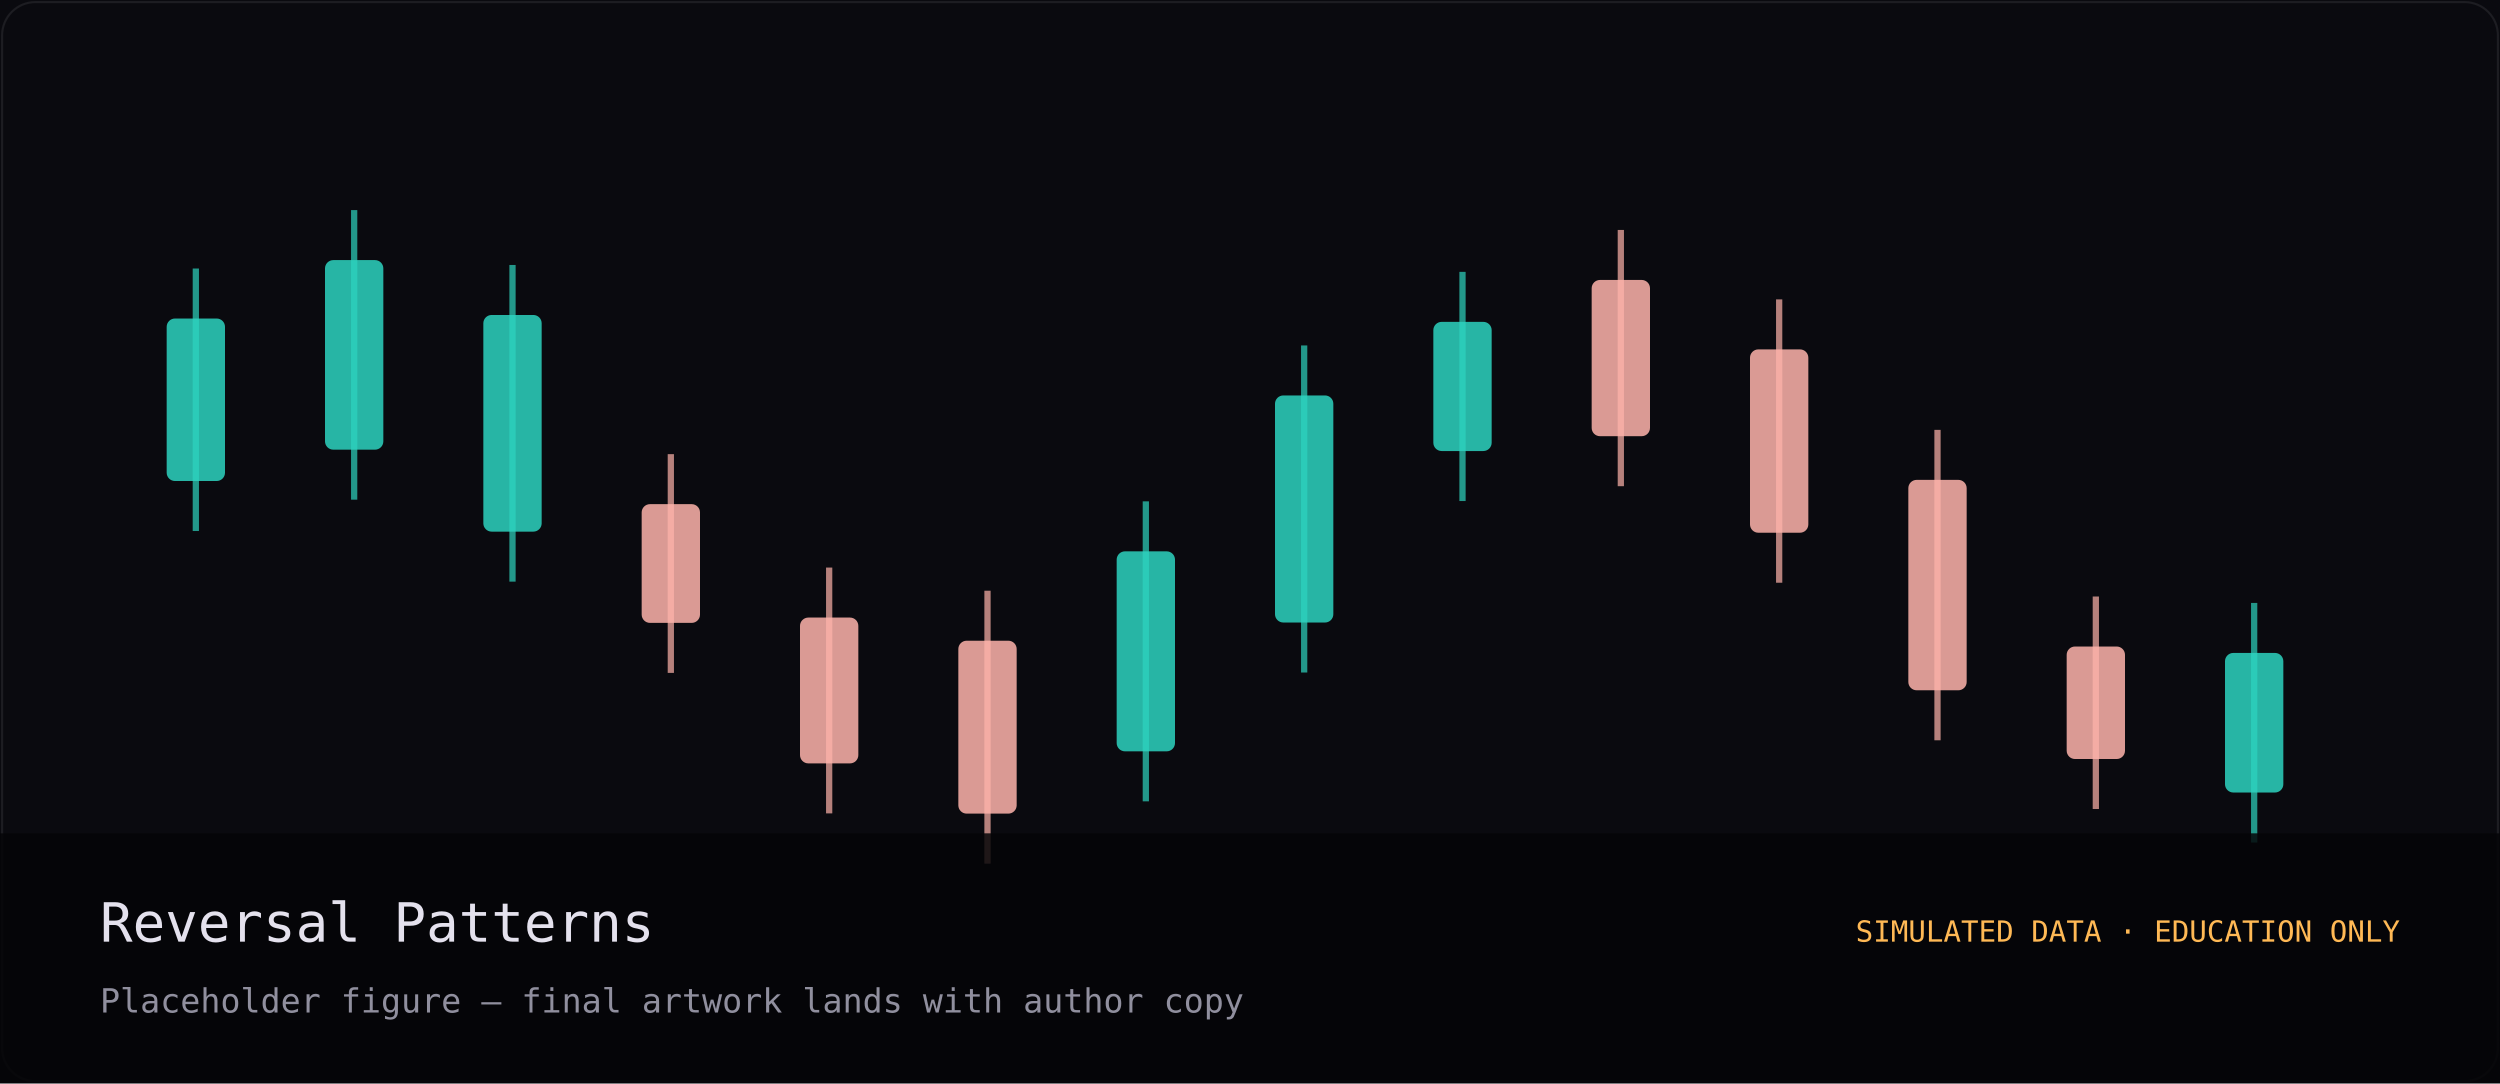
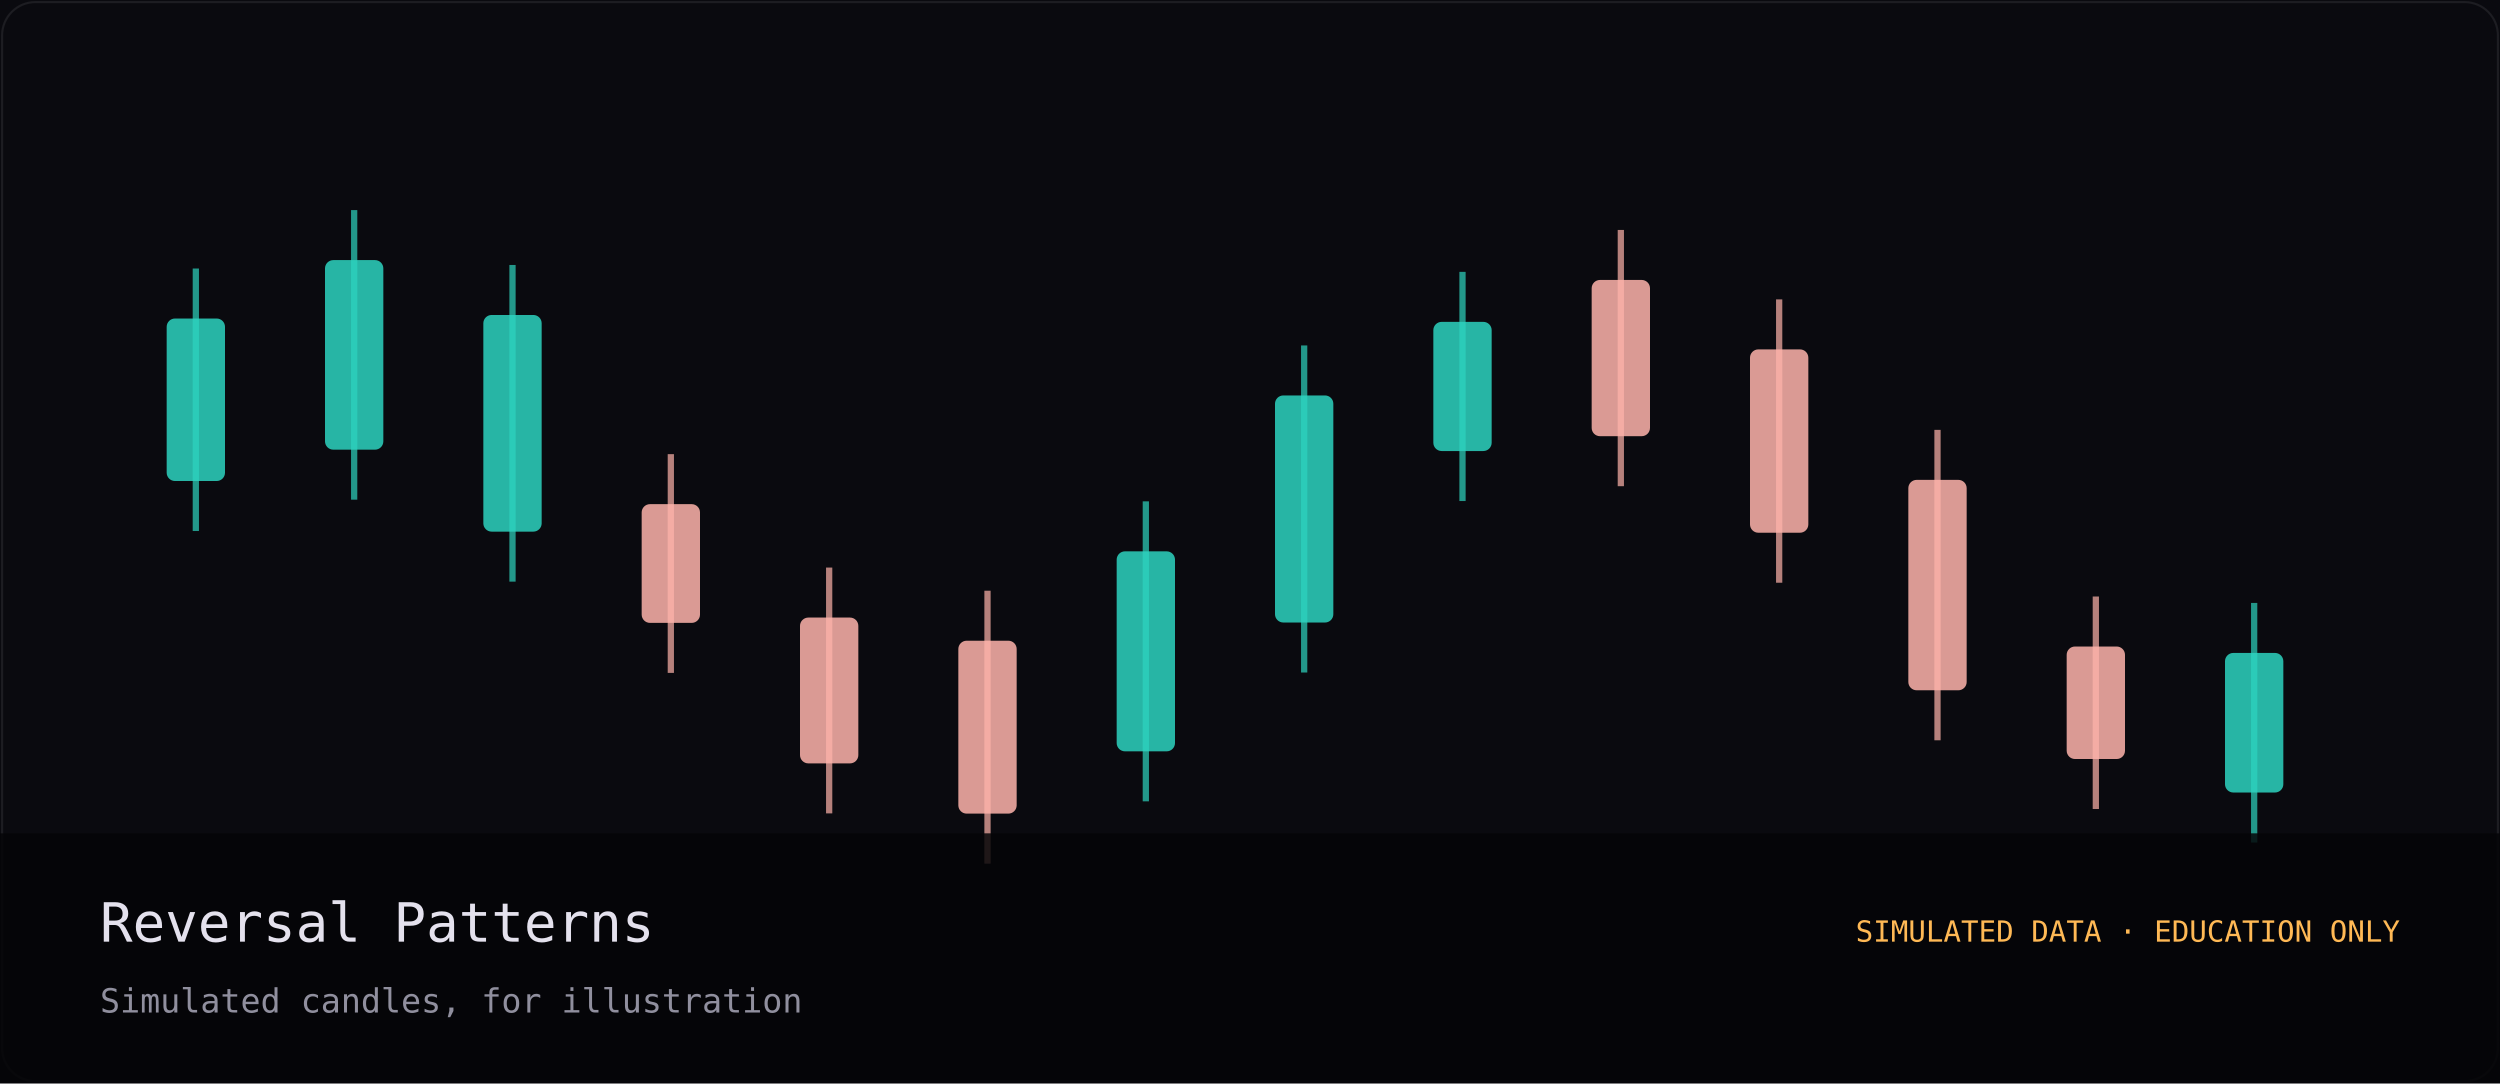
<svg xmlns="http://www.w3.org/2000/svg" width="1200" height="520" viewBox="0 0 1200 520">
  <rect width="1200" height="520" fill="#0A0A0F" />
  <rect x="1" y="1" width="1198" height="518" rx="16" fill="none" stroke="rgba(255,255,255,0.08)" />
  <line x1="94" y1="128.888" x2="94" y2="254.888" stroke="#2DD4BF" stroke-width="3" opacity="0.7" />
  <rect x="80" y="152.888" width="28" height="78" rx="4" fill="#2DD4BF" opacity="0.85" />
  <line x1="170" y1="100.845" x2="170" y2="239.845" stroke="#2DD4BF" stroke-width="3" opacity="0.7" />
  <rect x="156" y="124.845" width="28" height="91" rx="4" fill="#2DD4BF" opacity="0.85" />
  <line x1="246" y1="127.186" x2="246" y2="279.186" stroke="#2DD4BF" stroke-width="3" opacity="0.7" />
  <rect x="232" y="151.186" width="28" height="104" rx="4" fill="#2DD4BF" opacity="0.85" />
  <line x1="322" y1="217.989" x2="322" y2="322.989" stroke="#FFB4AB" stroke-width="3" opacity="0.7" />
  <rect x="308" y="241.989" width="28" height="57" rx="4" fill="#FFB4AB" opacity="0.85" />
  <line x1="398" y1="272.43" x2="398" y2="390.43" stroke="#FFB4AB" stroke-width="3" opacity="0.7" />
  <rect x="384" y="296.43" width="28" height="70" rx="4" fill="#FFB4AB" opacity="0.85" />
  <line x1="474" y1="283.542" x2="474" y2="414.542" stroke="#FFB4AB" stroke-width="3" opacity="0.7" />
  <rect x="460" y="307.542" width="28" height="83" rx="4" fill="#FFB4AB" opacity="0.85" />
  <line x1="550" y1="240.643" x2="550" y2="384.643" stroke="#2DD4BF" stroke-width="3" opacity="0.7" />
  <rect x="536" y="264.643" width="28" height="96" rx="4" fill="#2DD4BF" opacity="0.85" />
  <line x1="626" y1="165.811" x2="626" y2="322.811" stroke="#2DD4BF" stroke-width="3" opacity="0.7" />
  <rect x="612" y="189.811" width="28" height="109" rx="4" fill="#2DD4BF" opacity="0.85" />
  <line x1="702" y1="130.496" x2="702" y2="240.496" stroke="#2DD4BF" stroke-width="3" opacity="0.7" />
  <rect x="688" y="154.496" width="28" height="62" rx="4" fill="#2DD4BF" opacity="0.85" />
  <line x1="778" y1="110.374" x2="778" y2="233.374" stroke="#FFB4AB" stroke-width="3" opacity="0.7" />
  <rect x="764" y="134.374" width="28" height="75" rx="4" fill="#FFB4AB" opacity="0.85" />
  <line x1="854" y1="143.708" x2="854" y2="279.708" stroke="#FFB4AB" stroke-width="3" opacity="0.7" />
  <rect x="840" y="167.708" width="28" height="88" rx="4" fill="#FFB4AB" opacity="0.85" />
  <line x1="930" y1="206.336" x2="930" y2="355.336" stroke="#FFB4AB" stroke-width="3" opacity="0.7" />
  <rect x="916" y="230.336" width="28" height="101" rx="4" fill="#FFB4AB" opacity="0.85" />
  <line x1="1006" y1="286.325" x2="1006" y2="388.325" stroke="#FFB4AB" stroke-width="3" opacity="0.7" />
  <rect x="992" y="310.325" width="28" height="54" rx="4" fill="#FFB4AB" opacity="0.85" />
  <line x1="1082" y1="289.409" x2="1082" y2="404.409" stroke="#2DD4BF" stroke-width="3" opacity="0.7" />
  <rect x="1068" y="313.409" width="28" height="67" rx="4" fill="#2DD4BF" opacity="0.85" />
  <rect x="0" y="400" width="1200" height="120" fill="#050507" opacity="0.85" />
  <text x="48" y="452" font-family="Menlo, monospace" font-size="26" fill="#E4E1ED">Reversal Patterns</text>
-   <text x="48" y="486" font-family="Menlo, monospace" font-size="16" fill="#908F9E">Placeholder figure — final artwork lands with author copy</text>
+   <text x="48" y="486" font-family="Menlo, monospace" font-size="16" fill="#908F9E">Simulated candles, for illustration</text>
  <text x="1152" y="452" text-anchor="end" font-family="Menlo, monospace" font-size="14" fill="#FFB955">SIMULATED DATA · EDUCATION ONLY</text>
</svg>
